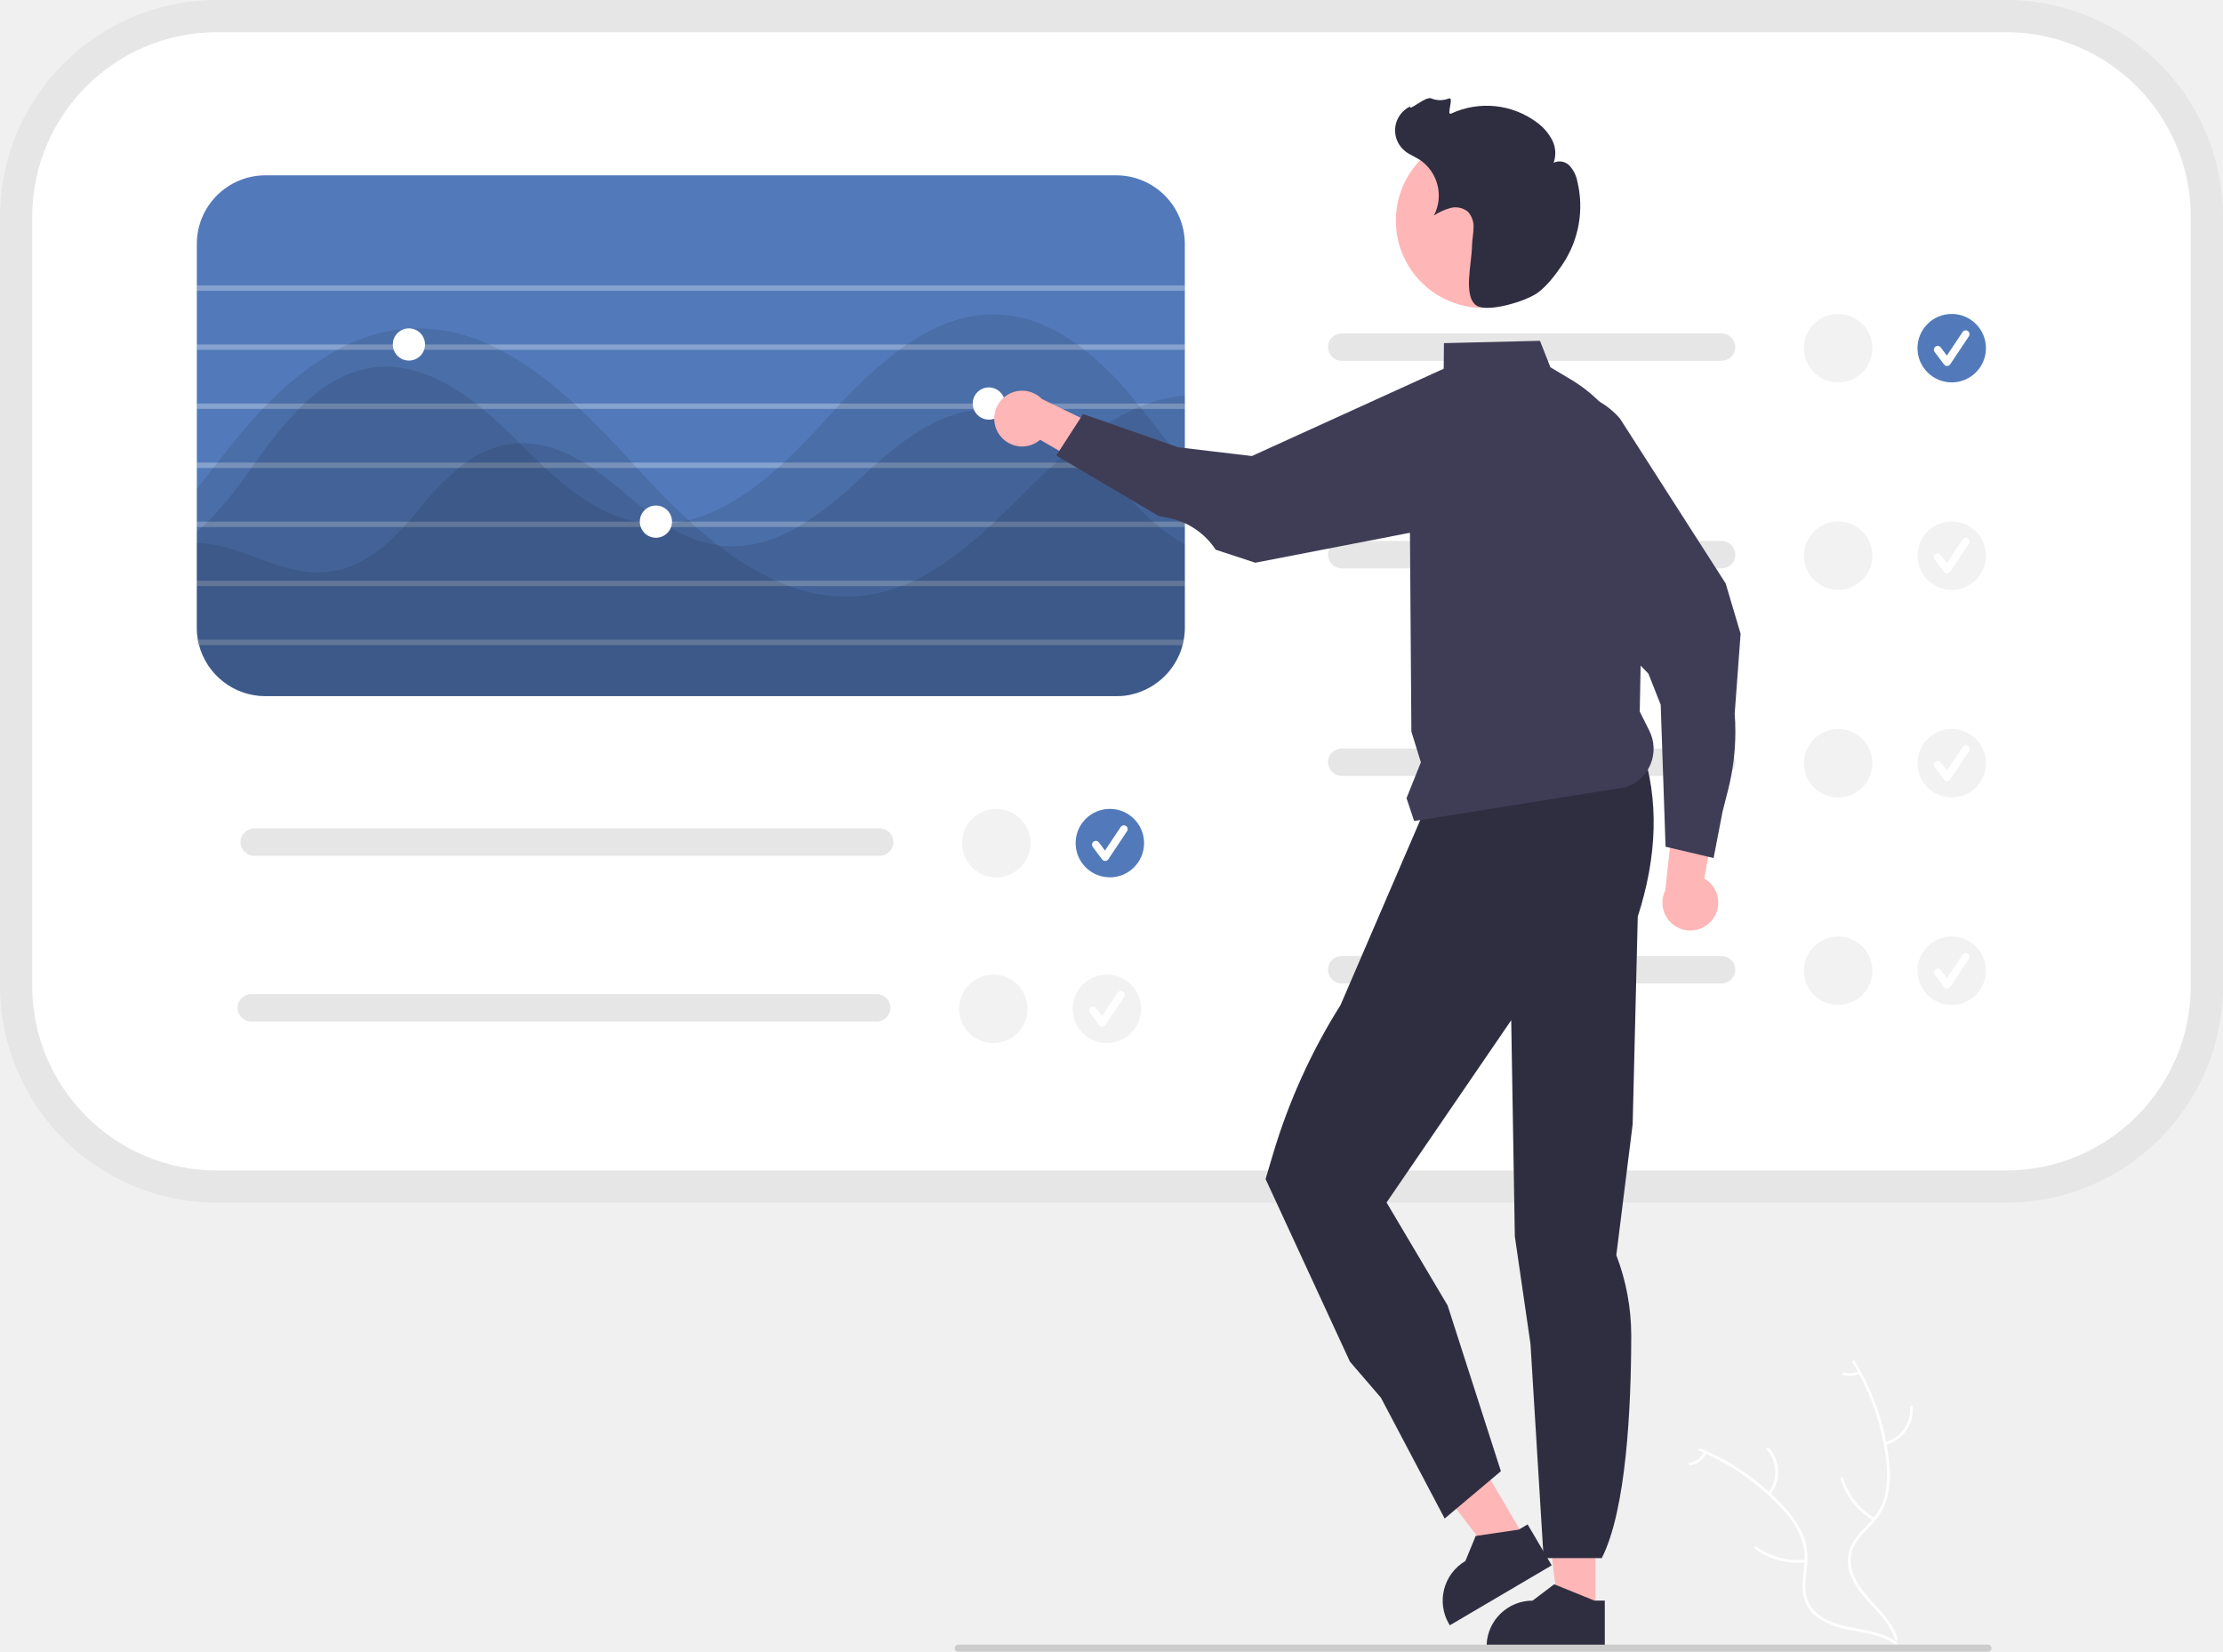
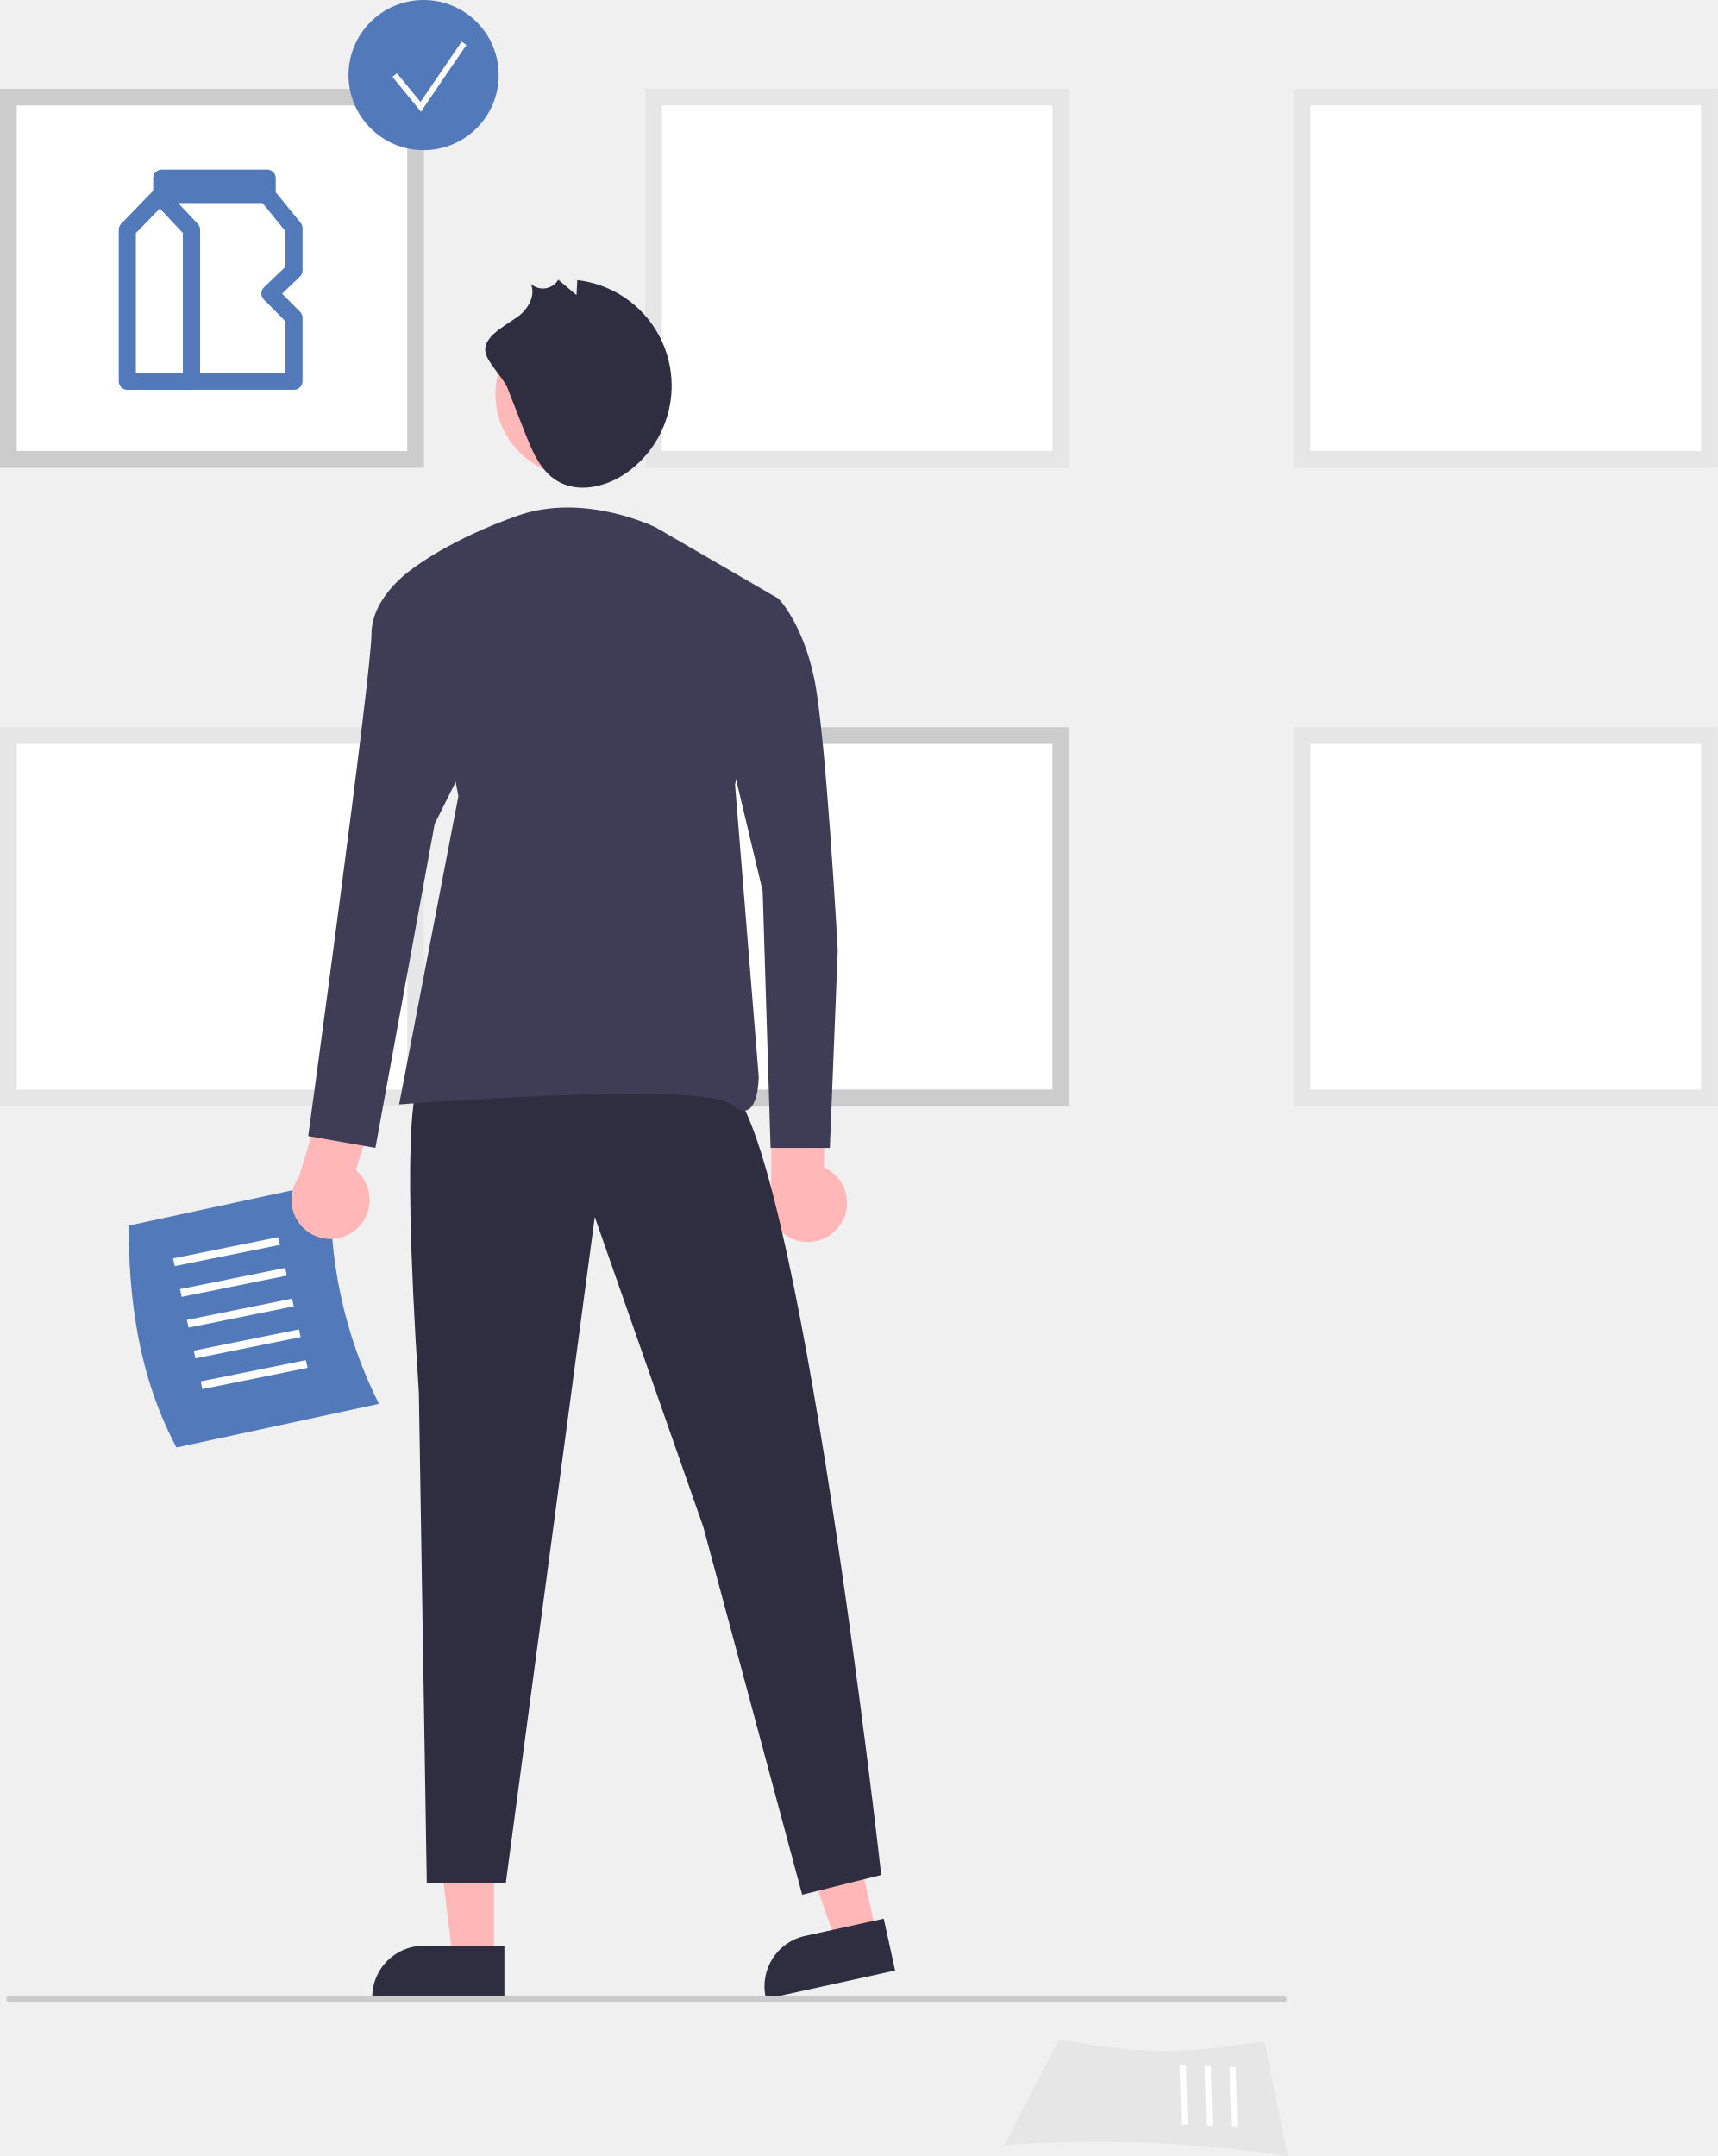
- <svg xmlns="http://www.w3.org/2000/svg" data-name="Layer 1" width="751.155" height="558.147" viewBox="0 0 751.155 558.147">
-   <path d="M865.657,724.884c7.97-18.67,13.59-38.99,10.93-59.1a65.244,65.244,0,0,0-5.88-19.65,59.558,59.558,0,0,0-9.22-13.93,8.35,8.35,0,0,0-10.57-1.7c-.26.15-.52.31-.76.48a8.751,8.751,0,0,0-2.97,3.63,6.283,6.283,0,0,0-.31.86,8.938,8.938,0,0,0-.29,3.79,95.57,95.57,0,0,1-.9,31.11q-.765,3.915-1.87,7.76a77.513,77.513,0,0,0-5.27-5.93,65.322,65.322,0,0,0-16.45-12.12h-.01c-.03-.02-.05-.03-.08-.05-7.38-3.76-17.22-2.2-22.97.36-.38.16-.74.34-1.09.51-3,1.54-4.49,3.31-3.21,4.47.29.25.58.51.85.77a95.698,95.698,0,0,1,21.06,28.34v.01a93.305,93.305,0,0,1,5.21,13.16c1.93,6.23,3.53,13.14,7.3,18.22a16.379,16.379,0,0,0,1.25,1.53l33.68-.27c.08-.04.15-.07.23-.11l1.34.05c-.05-.24-.11-.48-.17-.72v-.02c-.03-.13-.07-.27-.1-.39-.03-.1-.05-.19-.07-.27.06-.15.12-.29.19-.44C865.557,725.114,865.607,725.004,865.657,724.884Z" transform="translate(-224.4226 -170.9265)" fill="#f0f0f0" />
-   <path d="M865.487,726.334a.441.441,0,0,1-.69.3,18.265,18.265,0,0,0-4.51-2.39c-.01-.01-.01,0-.01,0a37.984,37.984,0,0,0-6.24-1.66c-.02,0-.03-.01-.05-.01-.86-.17-1.72-.32-2.58-.48-4.18-.77-8.43-1.7-12.05-4.08a12.277,12.277,0,0,1-5.63-8.33c-.53-3.35.14-6.72.42-10.06.02-.24.04-.49.05-.73.02-.31.03-.61.03-.91a19.401,19.401,0,0,0-1.78-8.8,34.905,34.905,0,0,0-6.36-8.94q-1.995-2.145-4.16-4.13h-.01c-.06-.06-.11-.11-.17-.16,0-.01-.01-.02-.02-.03a81.074,81.074,0,0,0-20.75-13.7c-.27-.12-.55-.25-.83-.37-.73-.33-1.46-.64-2.2-.95.35-.17.71-.35,1.09-.51a82.989,82.989,0,0,1,23.09,14.66c.23.2.46.41.68.62q2.595,2.4,4.94,5.03a32.506,32.506,0,0,1,5.99,9.16,20.412,20.412,0,0,1,1.39,8.58c-.02.56-.06,1.12-.11,1.69-.31,3.37-1,6.85-.23,10.22.88,3.84,3.86,6.52,7.32,8.16a31.636,31.636,0,0,0,7.16,2.22c5.1,1.07,10.37,1.59,14.83,4.33h.01c.07.05.14.09.2.13.01,0,.01,0,.01.01a9.486,9.486,0,0,1,.93.63c.02.01.04.03.06.04a.571.571,0,0,1,.08.07A.444.444,0,0,1,865.487,726.334Z" transform="translate(-224.4226 -170.9265)" fill="#fff" />
-   <path d="M822.545,676.017a12.205,12.205,0,0,0-.405-15.799c-.392-.435-1.087.154-.694.589a11.302,11.302,0,0,1,.347,14.697c-.37.454.385.964.753.512Z" transform="translate(-224.4226 -170.9265)" fill="#fff" />
-   <path d="M834.517,697.953a23.524,23.524,0,0,1-16.58-4.362c-.473-.346-.985.407-.512.753a24.469,24.469,0,0,0,17.262,4.504c.583-.069.41-.964-.17-.894Z" transform="translate(-224.4226 -170.9265)" fill="#fff" />
-   <path d="M801.037,662.114c-.02.04-.04.07-.06.11a7.764,7.764,0,0,1-5.39,3.92c-.27-.26-.56-.52-.85-.77a.334.334,0,0,1,.15-.05,6.909,6.909,0,0,0,5.26-3.47c.05-.08.1-.17.14-.25a.451.451,0,0,1,.63-.12A.47.47,0,0,1,801.037,662.114Z" transform="translate(-224.4226 -170.9265)" fill="#fff" />
-   <path d="M297.684,176.37a67.894,67.894,0,0,0-67.818,67.818V504.087a67.894,67.894,0,0,0,67.818,67.818H902.316a67.894,67.894,0,0,0,67.818-67.818V244.188a67.894,67.894,0,0,0-67.818-67.818Z" transform="translate(-224.4226 -170.9265)" fill="#fff" style="isolation:isolate" />
-   <path d="M902.316,577.348H297.684a73.344,73.344,0,0,1-73.261-73.261V244.188a73.344,73.344,0,0,1,73.261-73.261H902.316a73.344,73.344,0,0,1,73.261,73.261V504.087A73.344,73.344,0,0,1,902.316,577.348ZM297.684,181.813a62.445,62.445,0,0,0-62.375,62.375V504.087a62.445,62.445,0,0,0,62.375,62.375H902.316a62.445,62.445,0,0,0,62.375-62.375V244.188a62.445,62.445,0,0,0-62.375-62.375Z" transform="translate(-224.4226 -170.9265)" fill="#e6e6e6" style="isolation:isolate" />
-   <path d="M601.623,230.179H314.08a23.191,23.191,0,0,0-23.152,23.152v129.692a21.818,21.818,0,0,0,.381,4.101c.091.617.236,1.216.381,1.814A23.226,23.226,0,0,0,314.08,406.174H601.623c.472,0,.944-.018,1.397-.054h.327v-.018a1.381,1.381,0,0,0,.272-.018c.091,0,.2-.018.29-.018a.163.163,0,0,0,.091-.018c.2-.018.399-.036.581-.054.327-.054.653-.091.962-.145a.308.308,0,0,1,.127-.018.359.359,0,0,1,.181-.036.067.067,0,0,1,.054-.018c.2-.036.399-.073.599-.127a2.095,2.095,0,0,0,.327-.073c.399-.091.798-.181,1.179-.308.181-.054.345-.091.526-.145.236-.073.49-.163.726-.254a2.86,2.86,0,0,0,.363-.127.094.094,0,0,0,.073-.036,16.223,16.223,0,0,0,1.542-.635c.436-.2.853-.417,1.27-.635.163-.073.308-.163.472-.254a.381.381,0,0,0,.109-.073c.417-.254.835-.508,1.234-.744.018-.018.018-.036.036-.036a.018.018,0,0,0,.018-.018,13.874,13.874,0,0,0,1.234-.871h.018c.109-.091.2-.163.29-.236.127-.091.254-.2.363-.29.218-.181.435-.363.635-.544a2.785,2.785,0,0,0,.345-.308c.309-.272.599-.562.889-.853a5.133,5.133,0,0,0,.436-.472,7.527,7.527,0,0,0,.635-.689c.181-.236.381-.472.562-.708a8.123,8.123,0,0,0,.599-.78c.327-.436.617-.871.907-1.343.236-.381.472-.78.689-1.179.109-.2.218-.417.327-.635.018,0,.018-.018.018-.036.2-.381.381-.762.544-1.161.073-.163.145-.308.2-.472.145-.308.254-.635.381-.962.2-.599.399-1.216.562-1.833.145-.599.29-1.198.381-1.814a21.818,21.818,0,0,0,.381-4.101V253.331A23.191,23.191,0,0,0,601.623,230.179Z" transform="translate(-224.4226 -170.9265)" fill="#527aba" />
-   <rect x="66.506" y="96.448" width="333.847" height="1.814" fill="#fff" opacity="0.3" />
-   <rect x="66.506" y="116.406" width="333.847" height="1.814" fill="#fff" opacity="0.3" />
-   <rect x="66.506" y="136.364" width="333.847" height="1.814" fill="#fff" opacity="0.3" />
-   <rect x="66.506" y="156.322" width="333.847" height="1.814" fill="#fff" opacity="0.3" />
-   <rect x="66.506" y="176.28" width="333.847" height="1.814" fill="#fff" opacity="0.3" />
-   <rect x="66.506" y="196.239" width="333.847" height="1.814" fill="#fff" opacity="0.3" />
-   <path d="M624.394,387.123c-.091.617-.236,1.216-.381,1.814H291.182a14.999,14.999,0,0,1-.218-1.814Z" transform="translate(-224.4226 -170.9265)" fill="#fff" opacity="0.3" />
-   <g opacity="0.1">
-     <path d="M624.775,354.936v28.087a21.818,21.818,0,0,1-.381,4.101c-.091.617-.236,1.216-.381,1.814-.163.617-.363,1.234-.562,1.833-.127.327-.236.653-.381.962-.054.163-.127.308-.2.472-.163.399-.345.78-.544,1.161,0,.018,0,.036-.018.036-.109.218-.218.436-.327.635-.218.399-.454.798-.689,1.179-.29.472-.581.907-.907,1.343a8.123,8.123,0,0,1-.599.78c-.181.236-.381.472-.562.708a7.527,7.527,0,0,1-.635.689,5.133,5.133,0,0,1-.436.472c-.29.29-.581.581-.889.853a2.785,2.785,0,0,1-.345.308c-.2.181-.417.363-.635.544-.109.091-.236.2-.363.29-.091.073-.181.145-.29.236h-.018a13.874,13.874,0,0,1-1.234.871.018.018,0,0,1-.018.018c-.018,0-.018.018-.036.036-.254.182-.526.345-.798.508-.145.091-.29.163-.435.236a.381.381,0,0,1-.109.073c-.163.091-.308.181-.472.254-.417.218-.835.435-1.27.635a16.223,16.223,0,0,1-1.542.635.094.094,0,0,1-.073.036,2.86,2.86,0,0,1-.363.127c-.236.091-.49.181-.726.254-.181.054-.345.091-.526.145-.381.127-.78.218-1.179.308a2.095,2.095,0,0,1-.327.073c-.2.054-.399.091-.599.127a.067.067,0,0,0-.054.018.359.359,0,0,0-.181.036.308.308,0,0,0-.127.018c-.309.054-.635.091-.962.145-.181.018-.381.036-.581.054a.163.163,0,0,1-.091.018c-.2.018-.381.036-.562.054h-.036c-.2.018-.399.018-.599.036-.363.018-.726.018-1.089.018H314.08a23.226,23.226,0,0,1-22.39-17.237h-.508a14.999,14.999,0,0,1-.218-1.814c-.018-.345-.036-.708-.036-1.052V354.428a43.148,43.148,0,0,1,11.231,1.833c9.87,3.012,19.468,8.11,29.774,8.11.816,0,1.669-.036,2.504-.109,10.85-.907,19.287-7.638,26.309-15.241.562-.599,1.125-1.198,1.651-1.814,1.324-1.47,2.595-2.976,3.828-4.463A97.679,97.679,0,0,1,379.416,329.063c.78-.635,1.56-1.234,2.359-1.814a33.511,33.511,0,0,1,16.003-6.405c.744-.073,1.488-.127,2.232-.145,7.766-.236,15.059,2.558,21.7,6.55.962.581,1.923,1.179,2.849,1.814a108.351,108.351,0,0,1,9.163,6.949A175.165,175.165,0,0,0,447.873,347.207c.363.254.726.508,1.089.726.562.381,1.143.744,1.724,1.089a41.932,41.932,0,0,0,16.402,6.187c.2.036.417.073.635.091,9.453,1.107,18.253-1.687,26.29-6.278.998-.581,2.014-1.179,2.994-1.814a123.974,123.974,0,0,0,17.581-14.152c1.415-1.325,2.849-2.667,4.336-3.992.671-.599,1.343-1.216,2.032-1.814,10.777-9.471,23.206-18.144,37.884-18.144.617,0,1.252.018,1.887.054,10.56.508,19.831,5.625,27.615,12.12a84.7,84.7,0,0,1,6.477,5.969c.091.091.163.163.254.254.508.508,1.016,1.034,1.488,1.56,5.806,6.078,11.158,12.574,17.473,18.144.689.635,1.397,1.234,2.123,1.814a59.25,59.25,0,0,0,6.895,4.935C623.614,354.301,624.194,354.628,624.775,354.936Z" transform="translate(-224.4226 -170.9265)" />
+ <svg xmlns="http://www.w3.org/2000/svg" data-name="Layer 1" width="513.819" height="644.972" viewBox="0 0 513.819 644.972" version="1.1" id="svg88">
+   <defs id="defs92">
+     <clipPath clipPathUnits="userSpaceOnUse" id="clipPath18">
+       <path d="M 0,595.28 H 841.89 V 0 H 0 Z" id="path16-3" />
+     </clipPath>
+   </defs>
+   <path d="M467.409,264.949H345.59V156.562H467.409Z" id="path2" fill="#fff" transform="translate(-343.0903 -127.5142)" />
+   <path d="M469.91,267.449H343.09V154.062H469.91Zm-121.819-5H464.91V159.062H348.09Z" transform="translate(-343.0903 -127.5142)" fill="#ccc" id="path4" />
+   <polygon points="147.753 586.078 135.493 586.077 129.66 538.789 147.755 538.79 147.753 586.078" fill="#ffb7b7" id="polygon6" />
+   <path d="M493.97,725.476l-39.531-.001v-.5a15.387,15.387,0,0,1,15.386-15.386h.001l24.144.001Z" transform="translate(-343.0903 -127.5142)" fill="#2f2e41" id="path8" />
+   <polygon points="262.162 578.548 250.187 581.177 234.349 536.24 252.023 532.36 262.162 578.548" fill="#ffb7b7" id="polygon10" />
+   <path d="M610.855,716.999l-38.611,8.476-.107-.488a15.387,15.387,0,0,1,11.729-18.328l.001-0,23.582-5.177Z" transform="translate(-343.0903 -127.5142)" fill="#2f2e41" id="path12" />
+   <path d="M456.434,547.477l-60.556,13.062c-11.614-21.894-14.224-44.765-14.32-66.392l60.555-13.062A135.601,135.601,0,0,0,456.434,547.477Z" transform="translate(-343.0903 -127.5142)" fill="#527aba" id="path14" />
+   <polygon points="52.282 378.755 51.766 376.455 83.236 370.097 83.752 372.397 52.282 378.755" fill="#fff" id="polygon16" />
+   <polygon points="54.346 387.953 53.83 385.654 85.3 379.296 85.816 381.596 54.346 387.953" fill="#fff" id="polygon18" />
+   <polygon points="56.41 397.152 55.894 394.852 87.364 388.495 87.88 390.794 56.41 397.152" fill="#fff" id="polygon20" />
+   <polygon points="58.474 406.351 57.958 404.051 89.428 397.693 89.944 399.993 58.474 406.351" fill="#fff" id="polygon22" />
+   <polygon points="60.538 415.549 60.022 413.25 91.492 406.892 92.008 409.191 60.538 415.549" fill="#fff" id="polygon24" />
+   <path d="M594.501,493.816a11.626,11.626,0,0,0-4.982-17.117L590.068,450.137l-16.06-4.27-.248,37.522a11.689,11.689,0,0,0,20.742,10.428Z" transform="translate(-343.0903 -127.5142)" fill="#ffb7b7" id="path26" />
+   <circle cx="126.711" cy="22.459" r="22.459" fill="#527aba" id="circle40" />
+   <polygon points="125.91 33.403 117.404 23.006 118.742 21.912 125.784 30.52 138.091 12.471 139.518 13.444 125.91 33.403" id="polygon42" fill="#fff" style="stroke-width:0.1;stroke-miterlimit:4;stroke-dasharray:none" />
+   <path d="M854.409,455.949H732.59V347.562H854.409Z" transform="translate(-343.0903 -127.5142)" fill="#fff" id="path44" />
+   <path d="M856.91,458.449H730.09V345.062H856.91Zm-121.819-5H851.91V350.062H735.09Z" transform="translate(-343.0903 -127.5142)" fill="#e6e6e6" id="path46" />
+   <path d="M854.409,264.949H732.59V156.562H854.409Z" transform="translate(-343.0903 -127.5142)" fill="#fff" id="path48" />
+   <path d="M856.91,267.449H730.09V154.062H856.91Zm-121.819-5H851.91V159.062H735.09Z" transform="translate(-343.0903 -127.5142)" fill="#e6e6e6" id="path50" />
+   <path d="M660.409,455.949H538.59V347.562H660.409Z" transform="translate(-343.0903 -127.5142)" fill="#fff" id="path52" />
+   <path d="M662.91,458.449H536.09V345.062H662.91Zm-121.819-5H657.91V350.062H541.09Z" transform="translate(-343.0903 -127.5142)" fill="#ccc" id="path54" />
+   <path d="M467.409,455.949H345.59V347.562H467.409Z" transform="translate(-343.0903 -127.5142)" fill="#fff" id="path56" />
+   <path d="M469.91,458.449H343.09V345.062H469.91Zm-121.819-5H464.91V350.062H348.09Z" transform="translate(-343.0903 -127.5142)" fill="#e6e6e6" id="path58" />
+   <path d="M660.409,264.949H538.59V156.562H660.409Z" transform="translate(-343.0903 -127.5142)" fill="#fff" id="path60" />
+   <path d="M662.91,267.449H536.09V154.062H662.91Zm-121.819-5H657.91V159.062H541.09Z" transform="translate(-343.0903 -127.5142)" fill="#e6e6e6" id="path62" />
+   <path d="M643.499,769.272l16.274-31.541c30.032,4.94,35.333,3.931,61.576.524l6.978,34.231A378.166,378.166,0,0,0,643.499,769.272Z" transform="translate(-343.0903 -127.5142)" fill="#e6e6e6" id="path64" />
+   <polygon points="368.304 636.07 367.794 618.336 369.658 618.406 370.168 636.14 368.304 636.07" fill="#fff" id="polygon66" />
+   <polygon points="360.847 635.787 360.336 618.053 362.201 618.124 362.711 635.858 360.847 635.787" fill="#fff" id="polygon68" />
+   <polygon points="353.389 635.505 352.879 617.771 354.743 617.841 355.254 635.575 353.389 635.505" fill="#fff" id="polygon70" />
+   <path d="M468.392,451.994s-5.91,2.364,0,92.202l2.364,146.577h23.641l26.61-199.199,32.494,92.812,29.552,109.933L606.695,688.409s-24.824-222.23-46.101-236.415S468.392,451.994,468.392,451.994Z" transform="translate(-343.0903 -127.5142)" fill="#2f2e41" id="path72" />
+   <circle cx="172.777" cy="117.945" r="24.569" fill="#ffb8b8" id="circle74" />
+   <path d="M539.317,285.321s-21.277-10.639-41.373-3.546-30.734,15.367-30.734,15.367l13.003,68.56-17.731,92.202s91.02-7.092,99.294,0,8.275-8.275,8.275-8.275l-7.092-87.474,13.003-55.558Z" transform="translate(-343.0903 -127.5142)" fill="#3f3d56" id="path76" />
+   <path d="M494.959,243.764,500.16,257.053c2.131,5.445,4.572,11.271,9.568,14.31,6.168,3.752,14.406,1.923,20.373-2.142a31.813,31.813,0,0,0-14.319-57.903l-.247,4.448-5.458-4.575a5.306,5.306,0,0,1-8.248,1.166c1.434,2.972-.221,6.596-2.61,8.873-2.936,2.797-11.332,6.158-10.984,11.157C488.468,235.724,493.606,240.307,494.959,243.764Z" transform="translate(-343.0903 -127.5142)" fill="#2f2e41" id="path78" />
+   <path d="M449.513,495.389a11.626,11.626,0,0,0,.024-17.827l7.984-25.34-14.215-8.608L432.533,479.557a11.689,11.689,0,0,0,16.98,15.832Z" transform="translate(-343.0903 -127.5142)" fill="#ffb7b7" id="path80" />
+   <path d="M475.485,297.142h-8.275s-13.003,8.275-13.003,20.095-18.913,150.124-18.913,150.124l20.095,3.546,17.731-96.93,13.003-26.006Z" transform="translate(-343.0903 -127.5142)" fill="#3f3d56" id="path82" />
+   <path d="M553.502,306.599h22.459s7.092,7.092,10.639,23.642,7.092,81.563,7.092,81.563l-2.364,59.104H573.597l-2.364-76.835L559.412,344.425Z" transform="translate(-343.0903 -127.5142)" fill="#3f3d56" id="path84" />
+   <path d="M726.988,726.575h-381a1,1,0,0,1,0-2h381a1,1,0,0,1,0,2Z" transform="translate(-343.0903 -127.5142)" fill="#cbcbcb" id="path86" />
+   <g clip-path="url(#clipPath18)" id="g14" transform="matrix(0.1864783,0,0,-0.1864783,-15.39337,142.881)">
+     <g transform="translate(320.1934,264.4717)" id="g46" />
+     <g transform="translate(492.9414,245.833)" id="g50" />
+     <g transform="translate(492.9473,413.0273)" id="g54" />
+     <g transform="translate(463.666,449.8052)" id="g58">
+       <path id="path60-5" style="fill:#527aba;fill-opacity:1;fill-rule:nonzero;stroke:none;stroke-width:1.468" d="M 47.466,-9.35 H -121.709 c -7.577,0 -13.717,6.14 -13.717,13.715 V 30.604 c 0,7.576 6.14,13.718 13.717,13.718 H 47.466 c 7.574,0 13.713,-6.143 13.713,-13.718 V 4.365 c 0,-7.576 -6.138,-13.715 -13.713,-13.715 M 90.464,-63.357 c -3.981,0 -7.931,1.723 -10.645,5.056 L 39.796,-9.146 -121.691,-9.35 h -0.018 c -7.57,0 -13.704,6.125 -13.717,13.698 -0.01,7.571 6.125,13.718 13.699,13.73 l 168.013,0.22 h 0.023 c 4.116,0 8.027,-1.859 10.63,-5.059 l 44.148,-54.216 c 4.786,-5.88 3.903,-14.517 -1.969,-19.302 -2.548,-2.072 -5.615,-3.079 -8.655,-3.079 m -0.009,-245.519 H -74.076 c -7.574,0 -13.717,6.138 -13.717,13.713 v 236.326 c 0,7.574 6.143,13.718 13.717,13.718 7.577,0 13.718,-6.144 13.718,-13.718 V -281.448 H 76.737 v 82.409 l -34.663,35.024 c -2.589,2.618 -4.019,6.162 -3.963,9.845 0.05,3.677 1.579,7.182 4.242,9.723 l 34.384,32.816 v 61.99 c 0,7.577 6.143,13.718 13.718,13.718 7.577,0 13.715,-6.141 13.715,-13.718 v -67.858 c 0,-3.749 -1.53,-7.336 -4.244,-9.922 l -28.528,-27.225 28.805,-29.102 c 2.542,-2.57 3.966,-6.037 3.966,-9.649 v -101.765 c 0,-7.574 -6.138,-13.713 -13.715,-13.713 m -253.674,27.37 h 75.655 v 223.935 l -37.296,39.535 -38.359,-39.634 z m 89.369,-27.437 H -176.934 c -7.577,0 -13.718,6.144 -13.718,13.718 v 243.104 c 0,3.558 1.386,6.981 3.861,9.536 l 52.205,53.943 c 2.607,2.695 6.168,4.131 9.944,4.179 3.746,-0.026 7.319,-1.58 9.889,-4.304 l 50.885,-53.941 c 2.399,-2.543 3.736,-5.911 3.736,-9.413 V -295.224 c 0,-7.574 -6.14,-13.718 -13.717,-13.718" />
+     </g>
  </g>
-   <g opacity="0.1">
-     <path d="M624.775,327.521v55.502a21.818,21.818,0,0,1-.381,4.101c-.091.617-.236,1.216-.381,1.814-.163.617-.363,1.234-.562,1.833-.127.327-.236.653-.381.962-.054.163-.127.308-.2.472-.163.399-.345.78-.544,1.161,0,.018,0,.036-.018.036-.109.218-.218.436-.327.635-.218.399-.454.798-.689,1.179-.29.472-.581.907-.907,1.343a8.123,8.123,0,0,1-.599.78c-.181.236-.381.472-.562.708a7.527,7.527,0,0,1-.635.689,5.133,5.133,0,0,1-.436.472c-.29.29-.581.581-.889.853a2.785,2.785,0,0,1-.345.308c-.2.181-.417.363-.635.544-.109.091-.236.2-.363.29-.091.073-.181.145-.29.236h-.018a13.874,13.874,0,0,1-1.234.871.018.018,0,0,1-.018.018c-.018,0-.018.018-.036.036-.254.182-.526.345-.798.508-.145.091-.29.163-.435.236a.381.381,0,0,1-.109.073c-.163.091-.308.181-.472.254-.417.218-.835.435-1.27.635a16.223,16.223,0,0,1-1.542.635.094.094,0,0,1-.073.036,2.86,2.86,0,0,1-.363.127c-.236.091-.49.181-.726.254-.181.054-.345.091-.526.145-.381.127-.78.218-1.179.308a2.095,2.095,0,0,1-.327.073c-.2.054-.399.091-.599.127a.067.067,0,0,0-.054.018.359.359,0,0,0-.181.036.308.308,0,0,0-.127.018c-.309.054-.635.091-.962.145-.181.018-.381.036-.581.054a.163.163,0,0,1-.091.018c-.091,0-.2.018-.29.018a1.381,1.381,0,0,1-.272.018.958.958,0,0,1-.236.018h-.091c-.091.018-.2.018-.308.036-.363.018-.726.018-1.089.018H314.08a23.226,23.226,0,0,1-22.39-17.237c-.145-.599-.29-1.198-.381-1.814a21.818,21.818,0,0,1-.381-4.101V350.709c.635-.544,1.252-1.107,1.869-1.687.635-.599,1.252-1.198,1.869-1.814a139.234,139.234,0,0,0,14.715-18.144c.145-.2.29-.381.417-.581.29-.417.581-.817.889-1.234a142.587,142.587,0,0,1,14.715-18.144c.617-.617,1.234-1.216,1.869-1.814,6.749-6.35,14.442-11.086,23.514-12.211,12.501-1.56,24.131,4.228,34.419,12.211.762.599,1.506,1.197,2.25,1.814,3.52,2.867,6.858,5.987,10.015,9.09.835.835,1.687,1.669,2.54,2.504,2.195,2.195,4.445,4.391,6.713,6.55.653.617,1.288,1.216,1.941,1.814,9.072,8.401,18.888,15.785,30.554,18.144.798.163,1.615.308,2.431.417a40.616,40.616,0,0,0,13.245-.417c.726-.127,1.433-.29,2.159-.472,10.923-2.703,21.047-9.507,30.21-17.672.653-.599,1.324-1.198,1.978-1.814,4.681-4.336,9.126-8.981,13.281-13.553,1.379-1.524,2.794-3.066,4.209-4.59.581-.599,1.143-1.198,1.706-1.814a153.331,153.331,0,0,1,19.849-18.144c.853-.635,1.706-1.234,2.558-1.814,9.598-6.55,20.085-10.759,31.607-10.088,9.507.544,18.198,4.463,26.018,10.088.798.581,1.597,1.179,2.395,1.814a108.698,108.698,0,0,1,16.202,16.094c.562.671,1.125,1.361,1.687,2.05.29.345.562.708.853,1.052l.599.762c4.808,6.006,9.435,12.247,14.352,18.144Z" transform="translate(-224.4226 -170.9265)" />
-   </g>
-   <g opacity="0.1">
-     <path d="M624.775,304.605v78.418a21.818,21.818,0,0,1-.381,4.101c-.091.617-.236,1.216-.381,1.814-.163.617-.363,1.234-.562,1.833-.127.327-.236.653-.381.962-.054.163-.127.308-.2.472-.163.399-.345.78-.544,1.161,0,.018,0,.036-.018.036-.109.218-.218.436-.327.635-.218.399-.454.798-.689,1.179-.29.472-.581.907-.907,1.343a8.123,8.123,0,0,1-.599.78c-.181.236-.381.472-.562.708a7.527,7.527,0,0,1-.635.689,5.133,5.133,0,0,1-.436.472c-.29.29-.581.581-.889.853a2.785,2.785,0,0,1-.345.308c-.2.181-.417.363-.635.544-.109.091-.236.2-.363.29-.091.073-.181.145-.29.236h-.018a13.874,13.874,0,0,1-1.234.871.018.018,0,0,1-.018.018c-.018,0-.018.018-.036.036-.254.182-.526.345-.798.508-.145.091-.29.163-.435.236a.381.381,0,0,1-.109.073c-.163.091-.308.181-.472.254-.417.218-.835.435-1.27.635a16.223,16.223,0,0,1-1.542.635.094.094,0,0,1-.073.036,2.86,2.86,0,0,1-.363.127c-.236.091-.49.181-.726.254-.181.054-.345.091-.526.145-.381.127-.78.218-1.179.308a2.095,2.095,0,0,1-.327.073c-.2.054-.399.091-.599.127a.067.067,0,0,0-.054.018.359.359,0,0,0-.181.036.308.308,0,0,0-.127.018c-.309.054-.635.091-.962.145-.181.018-.381.036-.581.054a.163.163,0,0,1-.091.018c-.091,0-.2.018-.29.018a1.381,1.381,0,0,1-.272.018.063.063,0,0,1-.036.018h-.29c-.454.036-.925.054-1.397.054H314.08a23.226,23.226,0,0,1-22.39-17.237c-.145-.599-.29-1.198-.381-1.814a21.818,21.818,0,0,1-.381-4.101V336.176q2.749-3.565,5.516-7.112c.472-.617.944-1.216,1.415-1.814,2.486-3.193,4.99-6.35,7.566-9.435,2.468-2.957,5.062-5.879,7.766-8.709.581-.599,1.161-1.216,1.76-1.814a100.851,100.851,0,0,1,23.46-18.144c1.179-.653,2.377-1.252,3.593-1.814a56.062,56.062,0,0,1,20.521-5.352,56.99,56.99,0,0,1,27.107,5.352c1.27.544,2.522,1.161,3.756,1.814,8.872,4.572,17.2,10.977,25.002,18.144.671.581,1.306,1.197,1.96,1.814,6.187,5.806,12.047,12.029,17.636,18.144.417.454.835.925,1.252,1.379.127.145.272.29.399.435,5.443,5.987,11.249,12.048,17.418,17.672.163.163.345.308.526.472.671.617,1.343,1.216,2.032,1.814,2.431,2.159,4.935,4.227,7.475,6.187a97.28,97.28,0,0,0,19.541,11.957c1.47.671,2.957,1.27,4.463,1.814a53.658,53.658,0,0,0,26.055,3.084,51.91,51.91,0,0,0,11.812-3.084c1.451-.544,2.867-1.161,4.264-1.814,9.199-4.355,17.509-10.941,25.383-18.144.653-.599,1.306-1.198,1.959-1.814,4.482-4.209,8.836-8.582,13.136-12.81,1.814-1.778,3.665-3.574,5.57-5.334.653-.599,1.325-1.198,1.996-1.814,2.286-2.05,4.645-4.064,7.076-5.969a90.894,90.894,0,0,1,19.45-12.174c.599-.272,1.216-.526,1.814-.762.925-.381,1.851-.726,2.776-1.052A48.657,48.657,0,0,1,624.775,304.605Z" transform="translate(-224.4226 -170.9265)" />
-   </g>
-   <circle cx="138.174" cy="116.406" r="5.443" fill="#fff" />
-   <circle cx="221.636" cy="176.28" r="5.443" fill="#fff" />
-   <circle cx="334.127" cy="136.364" r="5.443" fill="#fff" />
-   <path d="M806.141,353.732H677.793a4.631,4.631,0,1,0,0,9.262h128.348a4.631,4.631,0,1,0,0-9.262Z" transform="translate(-224.4226 -170.9265)" fill="#e6e6e6" />
-   <path d="M806.141,423.86H677.793a4.631,4.631,0,1,0,0,9.262h128.348a4.631,4.631,0,1,0,0-9.262Z" transform="translate(-224.4226 -170.9265)" fill="#e6e6e6" />
-   <path d="M806.141,493.989H677.793a4.631,4.631,0,1,0,0,9.262h128.348a4.631,4.631,0,1,0,0-9.262Z" transform="translate(-224.4226 -170.9265)" fill="#e6e6e6" />
-   <circle cx="659.488" cy="187.783" r="11.565" fill="#f2f2f2" style="isolation:isolate" />
-   <path d="M882.333,364.729a1.286,1.286,0,0,1-1.029-.515l-3.155-4.207a1.286,1.286,0,1,1,2.058-1.544l2.064,2.752,5.302-7.952a1.286,1.286,0,0,1,2.141,1.427l-6.31,9.466a1.287,1.287,0,0,1-1.035.572Z" transform="translate(-224.4226 -170.9265)" fill="#fff" />
-   <circle cx="659.488" cy="257.911" r="11.565" fill="#f2f2f2" style="isolation:isolate" />
-   <path d="M882.333,434.857a1.286,1.286,0,0,1-1.029-.515l-3.155-4.207a1.286,1.286,0,1,1,2.058-1.544l2.064,2.752,5.302-7.952a1.286,1.286,0,1,1,2.141,1.427l-6.31,9.466a1.287,1.287,0,0,1-1.035.572Z" transform="translate(-224.4226 -170.9265)" fill="#fff" />
-   <circle cx="659.488" cy="328.04" r="11.565" fill="#f2f2f2" style="isolation:isolate" />
-   <path d="M806.141,283.604H677.793a4.631,4.631,0,1,0,0,9.262h128.348a4.631,4.631,0,1,0,0-9.262Z" transform="translate(-224.4226 -170.9265)" fill="#e6e6e6" />
-   <circle cx="659.488" cy="117.655" r="11.565" fill="#527aba" />
-   <path d="M882.333,294.601a1.286,1.286,0,0,1-1.029-.515l-3.155-4.207a1.286,1.286,0,1,1,2.058-1.544l2.064,2.752,5.302-7.952a1.286,1.286,0,1,1,2.141,1.427l-6.31,9.466a1.287,1.287,0,0,1-1.035.572Z" transform="translate(-224.4226 -170.9265)" fill="#fff" />
-   <circle cx="621.116" cy="117.655" r="11.565" fill="#f2f2f2" style="isolation:isolate" />
-   <circle cx="621.116" cy="187.783" r="11.565" fill="#f2f2f2" style="isolation:isolate" />
-   <circle cx="621.116" cy="257.911" r="11.565" fill="#f2f2f2" style="isolation:isolate" />
-   <circle cx="621.116" cy="328.04" r="11.565" fill="#f2f2f2" style="isolation:isolate" />
-   <path d="M882.333,504.985a1.286,1.286,0,0,1-1.029-.515l-3.155-4.207a1.286,1.286,0,1,1,2.058-1.544l2.064,2.752,5.302-7.952a1.286,1.286,0,0,1,2.141,1.427l-6.31,9.466a1.287,1.287,0,0,1-1.035.572Z" transform="translate(-224.4226 -170.9265)" fill="#fff" />
-   <path d="M865.657,724.884a.426.426,0,0,1-.15.35.575.575,0,0,1-.27.11.391.391,0,0,1-.46-.29c-1.38-4.64-4.76-8.2-7.96-11.69-2.88-3.13-5.71-6.43-7.16-10.5a12.279,12.279,0,0,1,.52-10.05,17.725,17.725,0,0,1,1.73-2.62c1.43-1.82,3.13-3.44,4.66-5.16.16-.18.32-.37.47-.55.21-.23.4-.47.58-.71a19.345,19.345,0,0,0,3.87-8.1,34.796,34.796,0,0,0,.31-10.97q-.3-2.91-.83-5.78c-.02-.09-.03-.17-.05-.25a80.771,80.771,0,0,0-8.32-23.47c-.15-.27-.29-.54-.44-.8-.64-1.16-1.3-2.3-2-3.42.24-.17.5-.33.76-.48a82.831,82.831,0,0,1,5.97,11.63,81.254,81.254,0,0,1,4.87,16.05c.07.3.12.61.17.91.42,2.31.73,4.65.92,6.98a32.336,32.336,0,0,1-.74,10.92,20.376,20.376,0,0,1-4.07,7.71q-.51.645-1.08,1.26c-1.52,1.66-3.2,3.27-4.57,5.08a15.11,15.11,0,0,0-1.77,2.94c-1.61,3.6-.85,7.54.93,10.92,3.22,6.15,9.36,10.34,12.63,16.37a18.607,18.607,0,0,1,1.46,3.49A.501.501,0,0,1,865.657,724.884Z" transform="translate(-224.4226 -170.9265)" fill="#fff" />
-   <path d="M861.514,659.199a12.205,12.205,0,0,0,9.189-12.858c-.051-.584-.96-.532-.909.053a11.302,11.302,0,0,1-8.572,11.944c-.569.14-.273,1.001.292.862Z" transform="translate(-224.4226 -170.9265)" fill="#fff" />
-   <path d="M857.866,683.922A23.524,23.524,0,0,1,847.254,670.458c-.17-.561-1.032-.268-.862.292a24.469,24.469,0,0,0,11.071,13.989c.507.295.907-.523.403-.816Z" transform="translate(-224.4226 -170.9265)" fill="#fff" />
-   <path d="M852.707,635.154c-.04.02-.07.03-.11.05a7.703,7.703,0,0,1-5.72.27,6.283,6.283,0,0,1,.31-.86,6.833,6.833,0,0,0,4.97-.21c.09-.03.17-.07.26-.11a.458.458,0,0,1,.58.28A.481.481,0,0,1,852.707,635.154Z" transform="translate(-224.4226 -170.9265)" fill="#fff" />
-   <path d="M802.861,481.92a9.362,9.362,0,0,0-2.579-14.122l6.039-32.718-15.921,6.74-3.294,30.036a9.413,9.413,0,0,0,15.755,10.064Z" transform="translate(-224.4226 -170.9265)" fill="#ffb6b6" />
-   <path d="M812.577,385.084l-5.06-17.01-35.68-55.67a26.35,26.35,0,0,0-7.01-5.78,26.562,26.562,0,0,0-34.68,38.66,24.72,24.72,0,0,0,2.43,2.9l46.21,47.66,2.63,2.72,4.16,10.52,1.64,47.97,1.47.35,12.95,3.05,1.81.43,3.03-15.67,1.9-7.49a79.542,79.542,0,0,0,2.43-19.54c0-2.03-.07-4.07-.23-6.1Z" transform="translate(-224.4226 -170.9265)" fill="#3f3d56" />
-   <polygon points="539.105 544.946 526.715 544.946 520.821 497.156 539.107 497.157 539.105 544.946" fill="#ffb6b6" />
-   <path d="M763.197,711.824l-13.22-5.37-.39-.16-7.3,5.53a15.542,15.542,0,0,0-15.53,14.87c-.02.22-.02.45-.02.68v.51h39.95v-16.06Z" transform="translate(-224.4226 -170.9265)" fill="#2f2e41" />
-   <polygon points="515.51 520.231 504.831 526.514 475.514 488.316 491.274 479.043 515.51 520.231" fill="#ffb6b6" />
-   <path d="M747.307,697.454l-1.45-2.47-5.25-8.92-2.73,1.61-.28.16-14.12,2.08-.42.06-3.48,8.47a15.549,15.549,0,0,0-5.52,21.29l.26.43,34.43-20.26Z" transform="translate(-224.4226 -170.9265)" fill="#2f2e41" />
-   <path d="M779.22,423.712c5.809,17.52,5.195,36.537-1.396,56.948L776.103,550.825l-5.526,44.259a75.783,75.783,0,0,1,5.043,27.174c-.023,24.352-1.661,58.948-9.962,75.2H746.012l-4.435-72.373-5.292-36.388-.652-38.993-.569-34.008L713.703,546.93l-20.757,30.353,20.631,34.801,18,56-19,16-21.554-40.863-10.446-12.137L652.061,569.353l2.563-8.595a203.329,203.329,0,0,1,22.783-50.23l0,0,28.364-65.83Z" transform="translate(-224.4226 -170.9265)" fill="#2f2e41" />
-   <path d="M781.737,417.864l-3.24-6.48.29-15.54.97-52.54a50.404,50.404,0,0,0-14.93-36.68,49.36,49.36,0,0,0-9.56-7.43l-6.96-4.16-3.52-8.94-32.46.79-.07,8.67-.03,3.05-11.63,18.54.01.08.24,33.74.48,67.16,3.21,10.41-4.85,12.12,2.58,7.72,2.06-.33,69.38-11.09a13.622,13.622,0,0,0,7.53-5.98,12.393,12.393,0,0,0,.89-1.74A13.648,13.648,0,0,0,781.737,417.864Z" transform="translate(-224.4226 -170.9265)" fill="#3f3d56" />
-   <circle cx="501.159" cy="74.551" r="29.496" fill="#ffb6b6" />
-   <path d="M743.93,269.918c3.115-2.192,6.27-6.365,8.371-9.488a35.418,35.418,0,0,0,5.077-28.351,10.799,10.799,0,0,0-2.611-5.166,4.644,4.644,0,0,0-5.368-.98,9.68,9.68,0,0,0-.499-7.674,17.059,17.059,0,0,0-5.126-5.937,28.409,28.409,0,0,0-28.975-3.025c-1.83.879,1.104-5.756-.815-5.093a7.862,7.862,0,0,1-5.935-.022c-1.826-.888-7.763,4.619-7.093,2.702a8.958,8.958,0,0,0-1.867,15.029c1.54,1.264,3.451,1.977,5.132,3.045a14.613,14.613,0,0,1,4.73,18.795,19.36,19.36,0,0,1,5.663-2.555,6.553,6.553,0,0,1,5.851,1.322,7.362,7.362,0,0,1,1.86,5.531c-.038,2.002-.487,3.981-.513,5.983-.076,5.876-3.067,17.087,1.53,20.146C726.971,276.594,739.676,272.911,743.93,269.918Z" transform="translate(-224.4226 -170.9265)" fill="#2f2e41" />
-   <path d="M561.721,317.221a9.362,9.362,0,0,0,14.168,2.317l28.786,16.682-.998-17.26-27.183-13.195A9.413,9.413,0,0,0,561.721,317.221Z" transform="translate(-224.4226 -170.9265)" fill="#ffb6b6" />
-   <path d="M747.617,312.054a26.571,26.571,0,0,0-35.36-16.5c-.32.13-.64.27-.96.41l-63.86,29.07-24.86-2.95-32.18-11.24-.82,1.27-7.23,11.17-1.01,1.56,34.52,20.41,3.66.76a24.733,24.733,0,0,1,15.68,10.67l13.38,4.4,52.27-10.12,29.3-5.68,1.66-.32a26.638,26.638,0,0,0,17.07-24.84A26.372,26.372,0,0,0,747.617,312.054Z" transform="translate(-224.4226 -170.9265)" fill="#3f3d56" />
-   <path d="M896.215,729.073H548.227a1.191,1.191,0,1,1,0-2.381H896.215a1.191,1.191,0,0,1,0,2.381Z" transform="translate(-224.4226 -170.9265)" fill="#ccc" />
-   <path d="M521.674,450.862H310.326a4.631,4.631,0,0,0,0,9.262h211.348a4.631,4.631,0,1,0,0-9.262Z" transform="translate(-224.4226 -170.9265)" fill="#e6e6e6" />
-   <circle cx="375.021" cy="284.913" r="11.565" fill="#527aba" />
-   <path d="M597.866,461.859a1.286,1.286,0,0,1-1.029-.515l-3.155-4.207a1.286,1.286,0,1,1,2.058-1.544l2.064,2.752,5.302-7.952a1.286,1.286,0,1,1,2.141,1.427l-6.31,9.466a1.287,1.287,0,0,1-1.035.572Z" transform="translate(-224.4226 -170.9265)" fill="#fff" />
-   <circle cx="336.649" cy="284.913" r="11.565" fill="#f2f2f2" style="isolation:isolate" />
-   <path d="M520.674,506.862H309.326a4.631,4.631,0,0,0,0,9.262h211.348a4.631,4.631,0,1,0,0-9.262Z" transform="translate(-224.4226 -170.9265)" fill="#e6e6e6" />
-   <circle cx="374.021" cy="340.913" r="11.565" fill="#f2f2f2" style="isolation:isolate" />
-   <path d="M596.866,517.859a1.286,1.286,0,0,1-1.029-.515l-3.155-4.207a1.286,1.286,0,1,1,2.058-1.544l2.064,2.752,5.302-7.952a1.286,1.286,0,1,1,2.141,1.427l-6.31,9.466a1.287,1.287,0,0,1-1.035.572Z" transform="translate(-224.4226 -170.9265)" fill="#fff" />
-   <circle cx="335.649" cy="340.913" r="11.565" fill="#f2f2f2" style="isolation:isolate" />
</svg>
